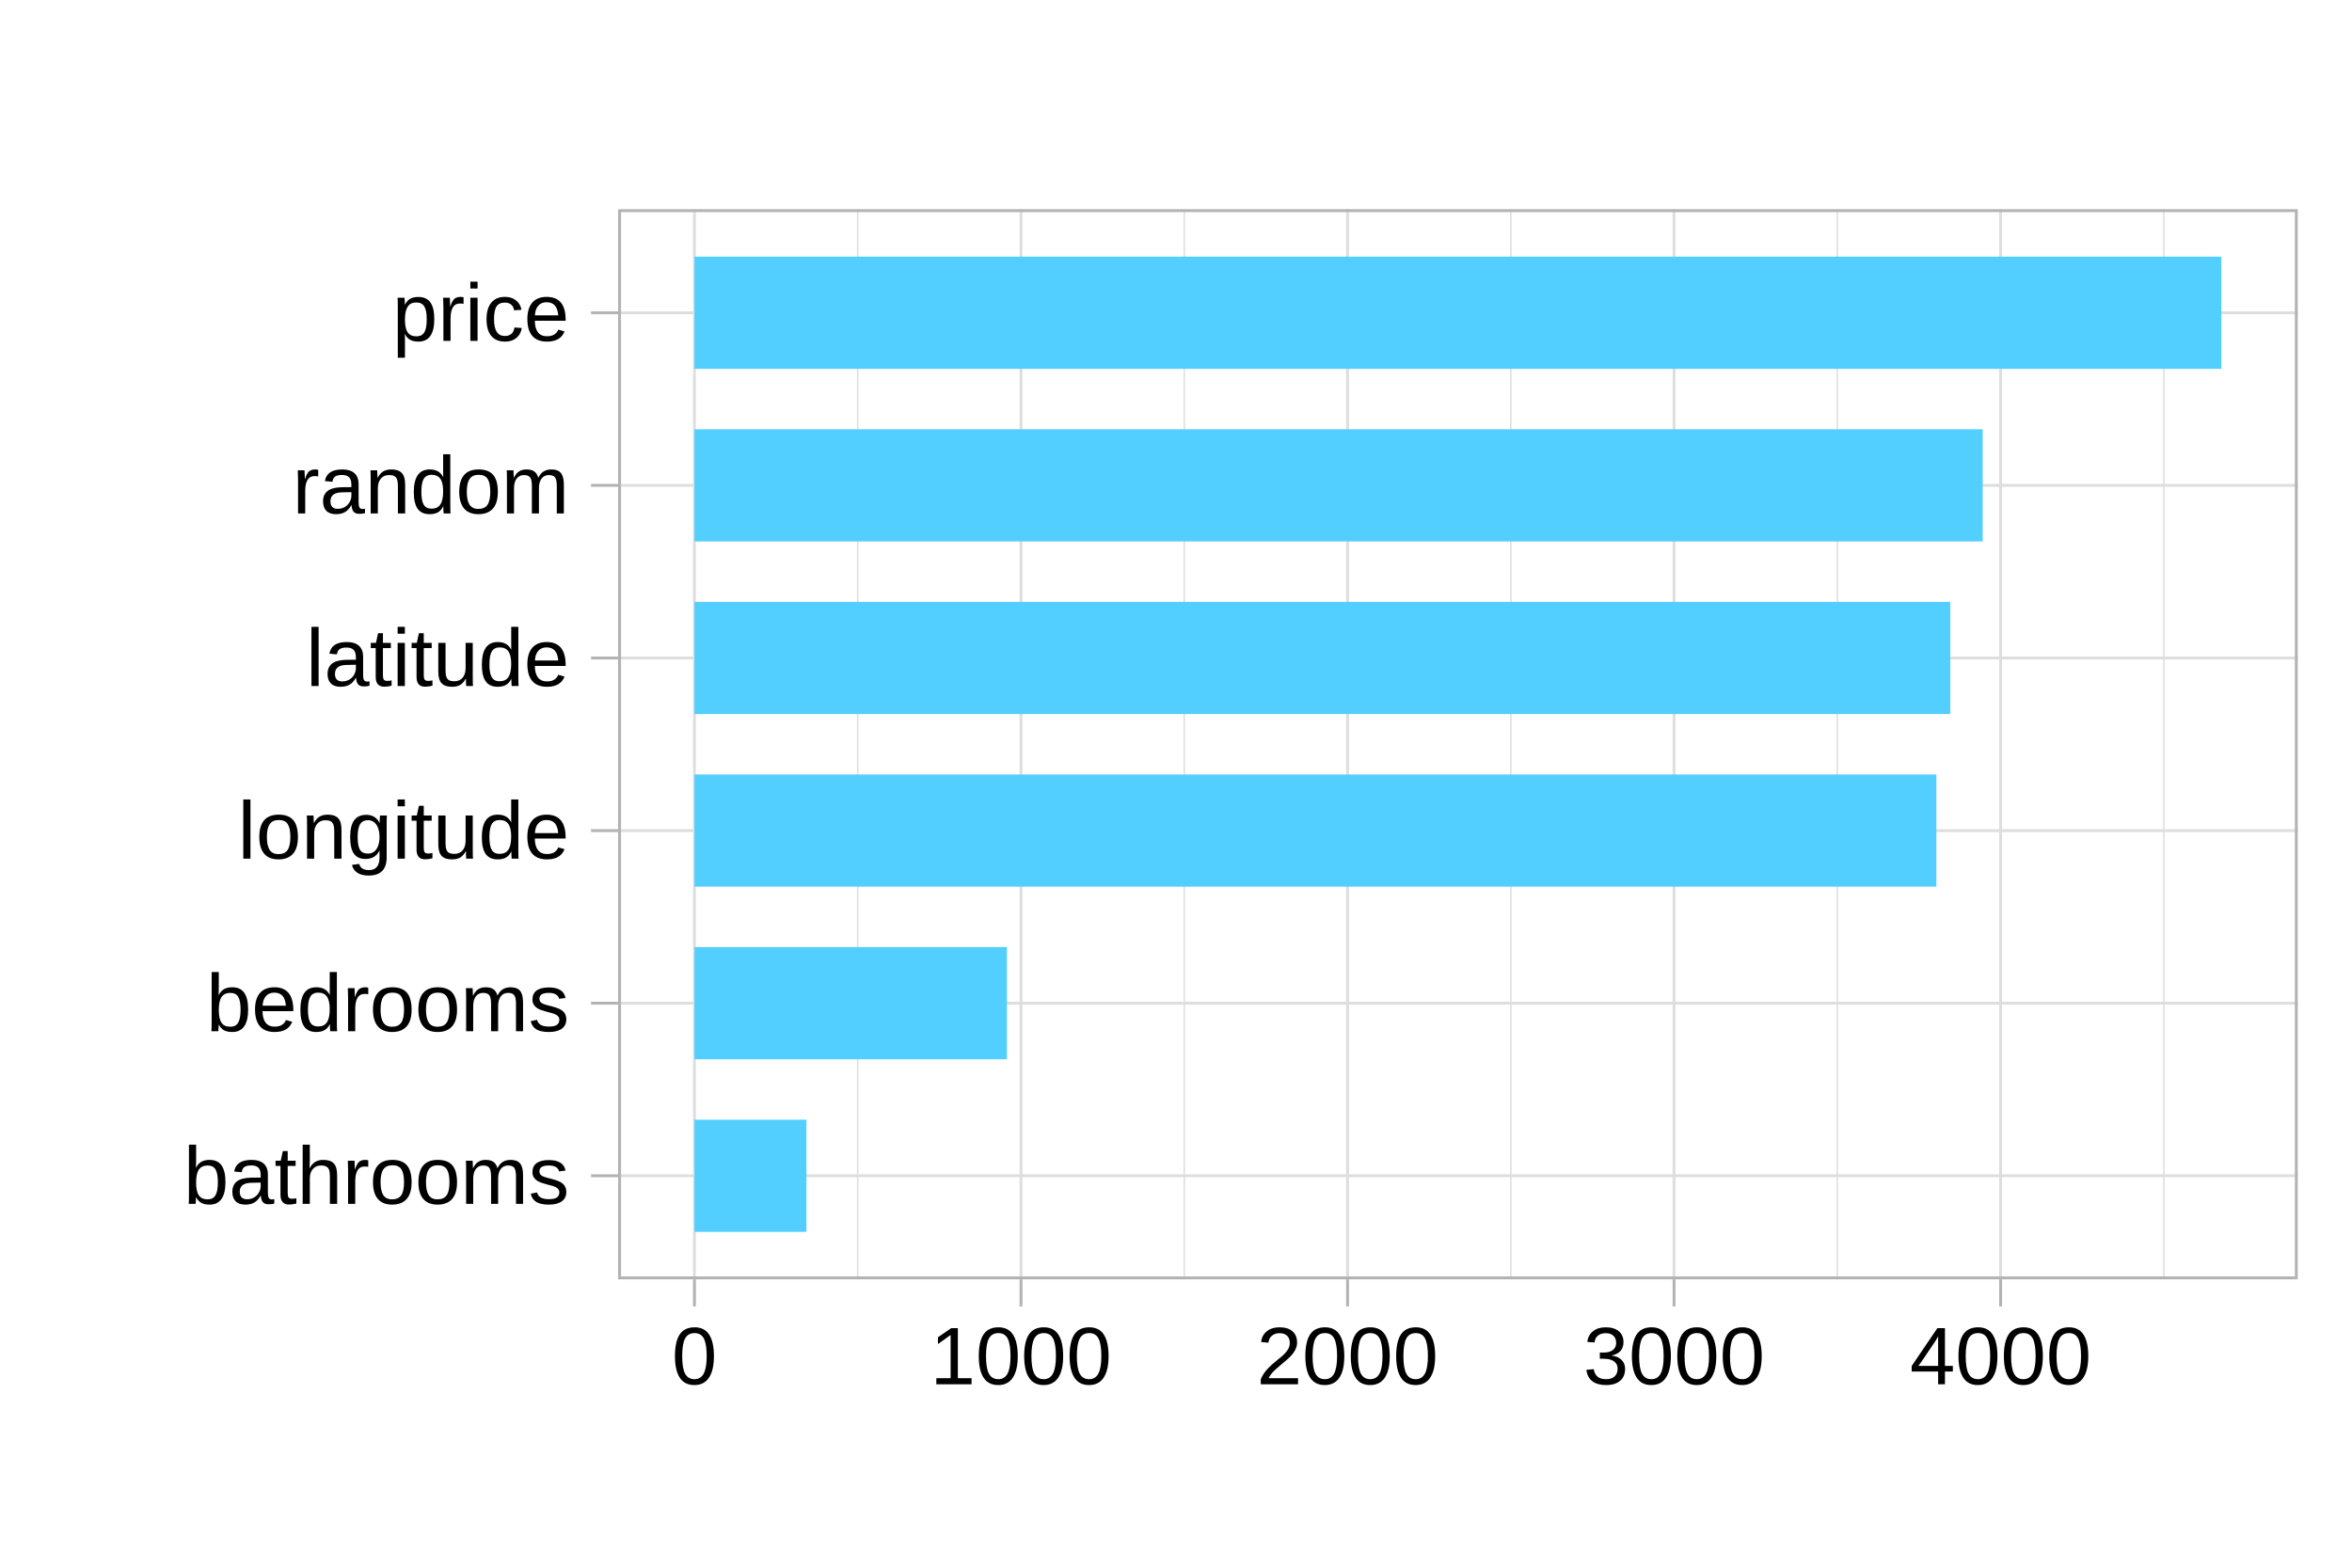
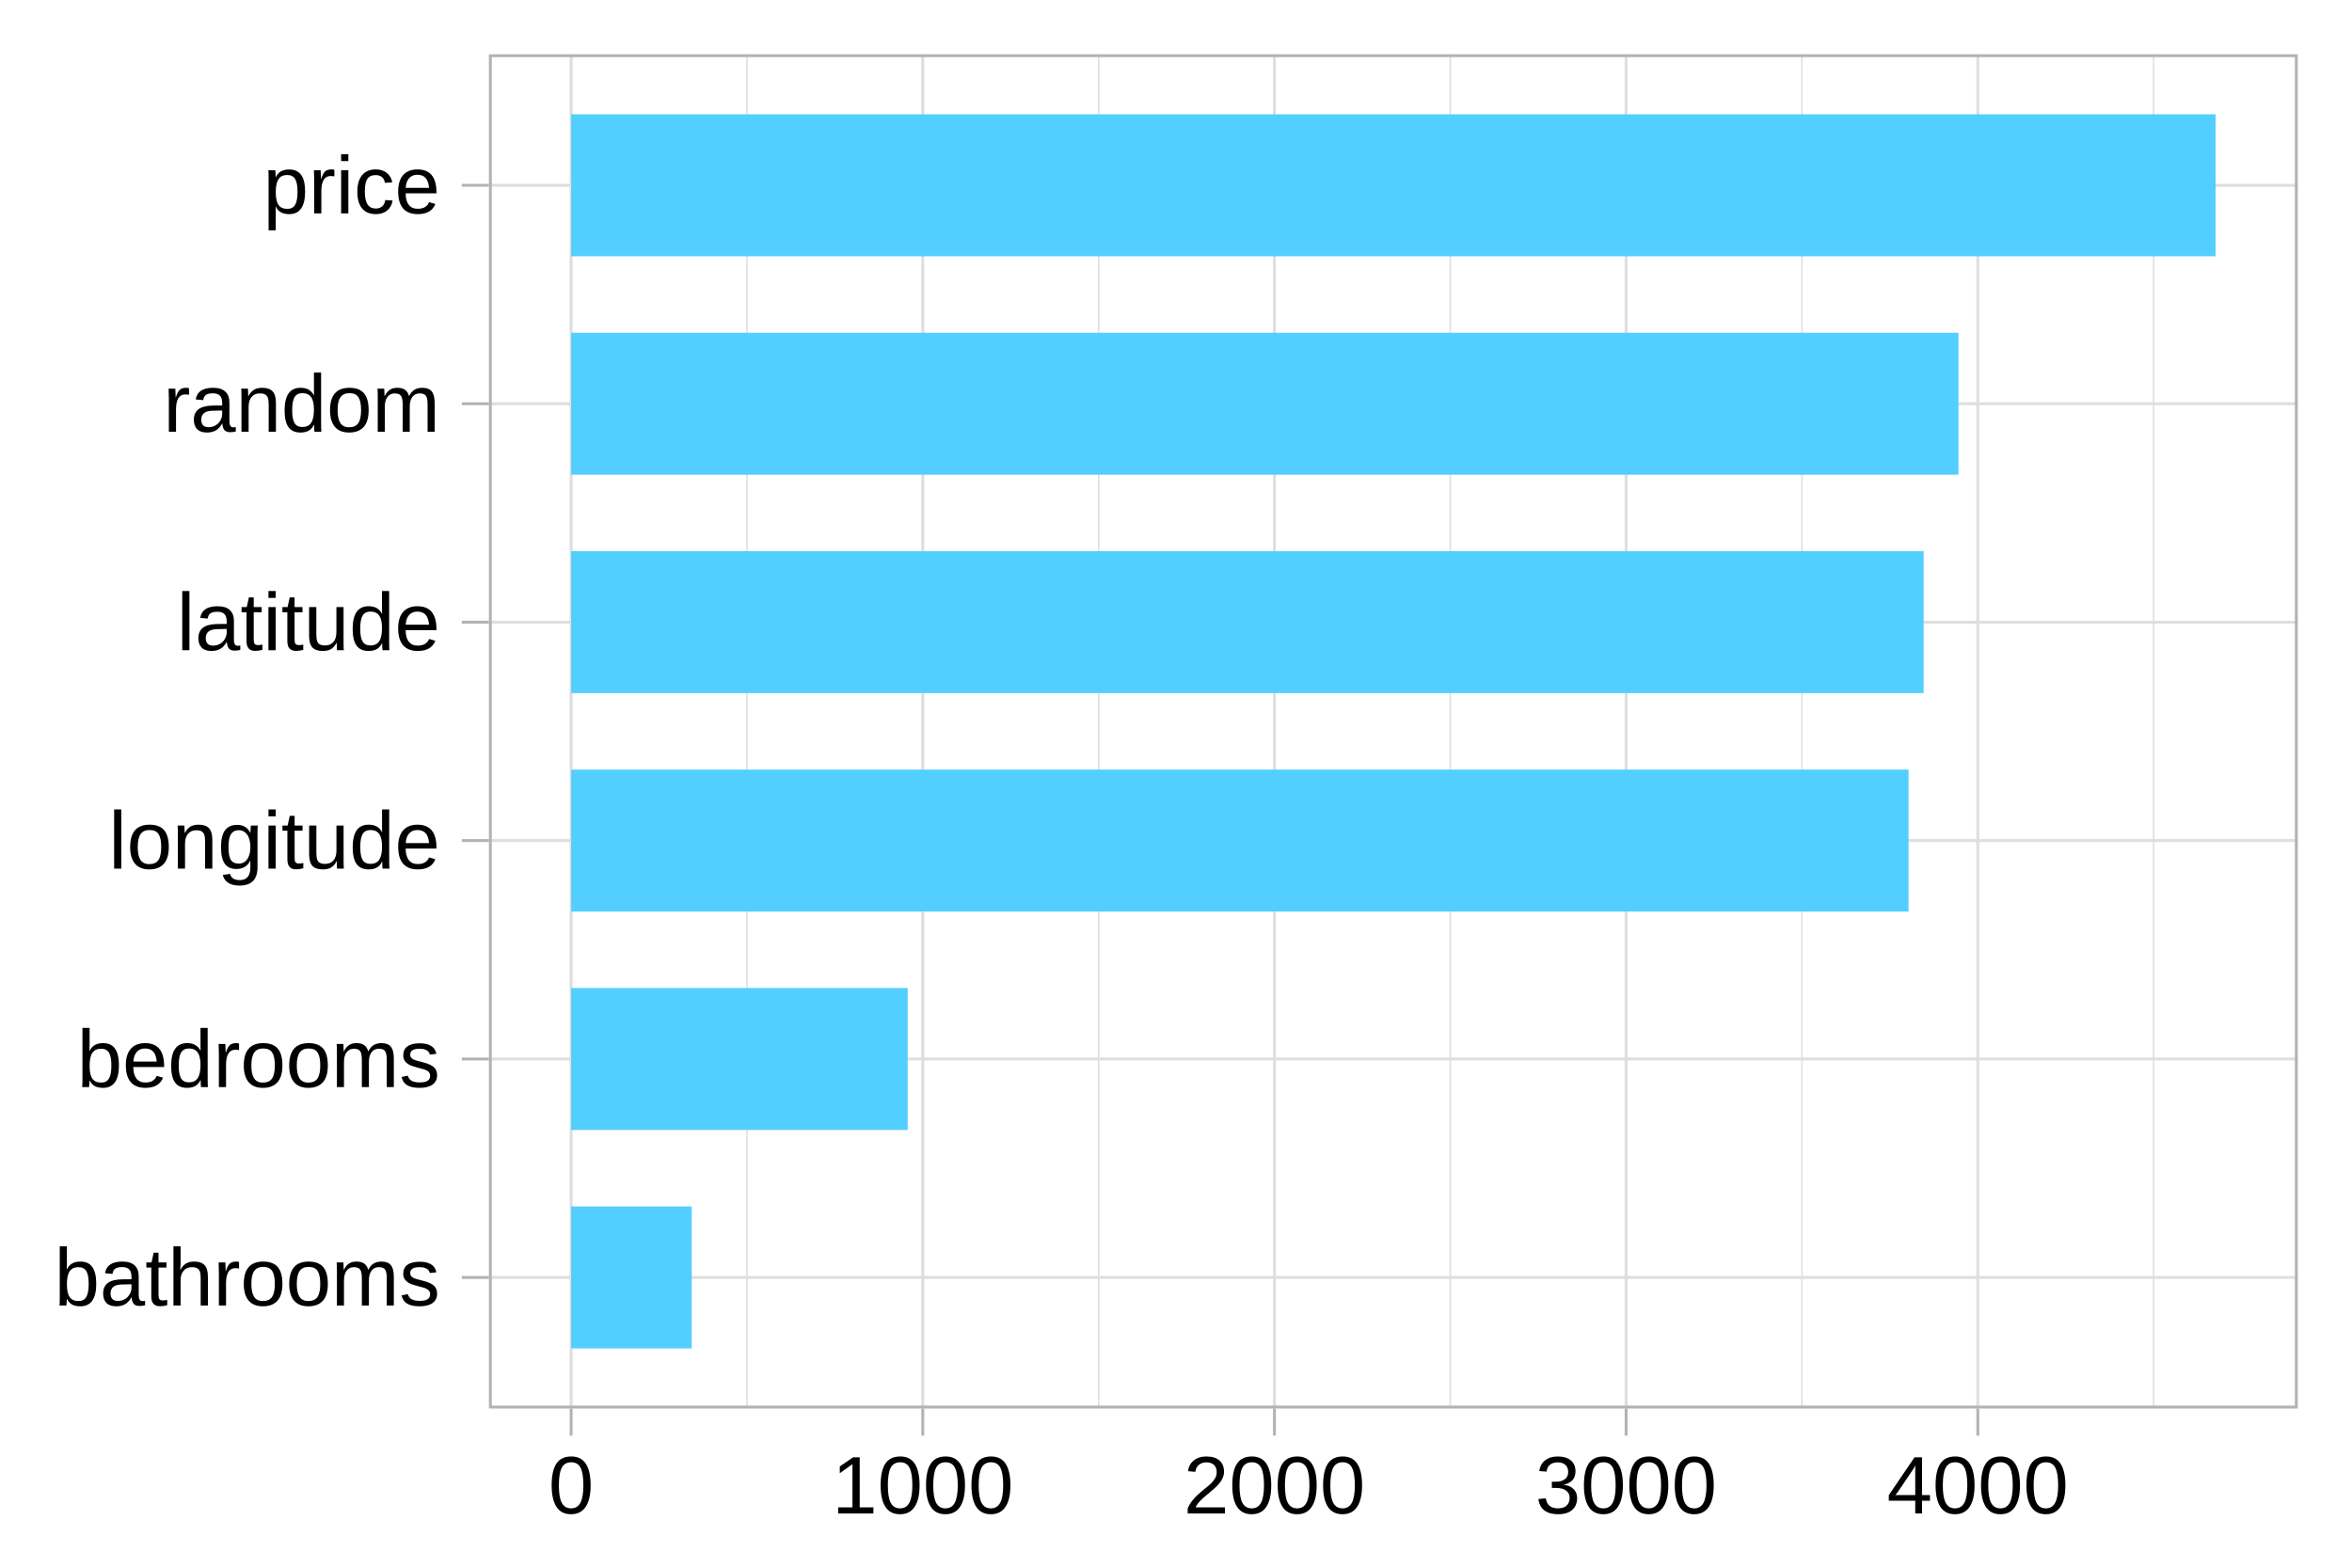
<svg xmlns="http://www.w3.org/2000/svg" viewBox="0 0 432.00 288.00">
  <defs>
    <style type="text/css">
    line, polyline, path, rect, circle {
      fill: none;
      stroke: #000000;
      stroke-linecap: round;
      stroke-linejoin: round;
      stroke-miterlimit: 10.00;
    }
  </style>
  </defs>
  <rect width="100%" height="100%" style="stroke: none; fill: #FFFFFF;" />
  <rect x="-0.00" y="0.00" width="432.00" height="288.00" style="stroke-width: 1.07; stroke: #FFFFFF; fill: #FFFFFF;" />
  <defs>
-     <clipPath id="cpMTEzLjUyNnw0MjIuMDM3fDIzNS4wM3wzOC40MzM0">
-       <rect x="113.53" y="38.43" width="308.51" height="196.60" />
+     <clipPath id="cpODkuNzk4Mnw0MjIuMDM3fDI1OC43NTh8OS45NjI2NA==">
+       <rect x="89.80" y="9.96" width="332.24" height="248.80" />
    </clipPath>
  </defs>
-   <rect x="113.53" y="38.43" width="308.51" height="196.60" style="stroke-width: 1.07; stroke: none; fill: #FFFFFF;" clip-path="url(#cpMTEzLjUyNnw0MjIuMDM3fDIzNS4wM3wzOC40MzM0)" />
-   <polyline points="157.54,235.03 157.54,38.43 " style="stroke-width: 0.27; stroke: #DEDEDE; stroke-linecap: butt;" clip-path="url(#cpMTEzLjUyNnw0MjIuMDM3fDIzNS4wM3wzOC40MzM0)" />
-   <polyline points="217.52,235.03 217.52,38.43 " style="stroke-width: 0.27; stroke: #DEDEDE; stroke-linecap: butt;" clip-path="url(#cpMTEzLjUyNnw0MjIuMDM3fDIzNS4wM3wzOC40MzM0)" />
-   <polyline points="277.50,235.03 277.50,38.43 " style="stroke-width: 0.27; stroke: #DEDEDE; stroke-linecap: butt;" clip-path="url(#cpMTEzLjUyNnw0MjIuMDM3fDIzNS4wM3wzOC40MzM0)" />
-   <polyline points="337.47,235.03 337.47,38.43 " style="stroke-width: 0.27; stroke: #DEDEDE; stroke-linecap: butt;" clip-path="url(#cpMTEzLjUyNnw0MjIuMDM3fDIzNS4wM3wzOC40MzM0)" />
-   <polyline points="397.45,235.03 397.45,38.43 " style="stroke-width: 0.27; stroke: #DEDEDE; stroke-linecap: butt;" clip-path="url(#cpMTEzLjUyNnw0MjIuMDM3fDIzNS4wM3wzOC40MzM0)" />
-   <polyline points="113.53,216.00 422.04,216.00 " style="stroke-width: 0.53; stroke: #DEDEDE; stroke-linecap: butt;" clip-path="url(#cpMTEzLjUyNnw0MjIuMDM3fDIzNS4wM3wzOC40MzM0)" />
-   <polyline points="113.53,184.30 422.04,184.30 " style="stroke-width: 0.53; stroke: #DEDEDE; stroke-linecap: butt;" clip-path="url(#cpMTEzLjUyNnw0MjIuMDM3fDIzNS4wM3wzOC40MzM0)" />
-   <polyline points="113.53,152.59 422.04,152.59 " style="stroke-width: 0.53; stroke: #DEDEDE; stroke-linecap: butt;" clip-path="url(#cpMTEzLjUyNnw0MjIuMDM3fDIzNS4wM3wzOC40MzM0)" />
-   <polyline points="113.53,120.88 422.04,120.88 " style="stroke-width: 0.53; stroke: #DEDEDE; stroke-linecap: butt;" clip-path="url(#cpMTEzLjUyNnw0MjIuMDM3fDIzNS4wM3wzOC40MzM0)" />
-   <polyline points="113.53,89.17 422.04,89.17 " style="stroke-width: 0.53; stroke: #DEDEDE; stroke-linecap: butt;" clip-path="url(#cpMTEzLjUyNnw0MjIuMDM3fDIzNS4wM3wzOC40MzM0)" />
-   <polyline points="113.53,57.46 422.04,57.46 " style="stroke-width: 0.53; stroke: #DEDEDE; stroke-linecap: butt;" clip-path="url(#cpMTEzLjUyNnw0MjIuMDM3fDIzNS4wM3wzOC40MzM0)" />
-   <polyline points="127.55,235.03 127.55,38.43 " style="stroke-width: 0.53; stroke: #DEDEDE; stroke-linecap: butt;" clip-path="url(#cpMTEzLjUyNnw0MjIuMDM3fDIzNS4wM3wzOC40MzM0)" />
-   <polyline points="187.53,235.03 187.53,38.43 " style="stroke-width: 0.53; stroke: #DEDEDE; stroke-linecap: butt;" clip-path="url(#cpMTEzLjUyNnw0MjIuMDM3fDIzNS4wM3wzOC40MzM0)" />
-   <polyline points="247.51,235.03 247.51,38.43 " style="stroke-width: 0.53; stroke: #DEDEDE; stroke-linecap: butt;" clip-path="url(#cpMTEzLjUyNnw0MjIuMDM3fDIzNS4wM3wzOC40MzM0)" />
-   <polyline points="307.48,235.03 307.48,38.43 " style="stroke-width: 0.53; stroke: #DEDEDE; stroke-linecap: butt;" clip-path="url(#cpMTEzLjUyNnw0MjIuMDM3fDIzNS4wM3wzOC40MzM0)" />
-   <polyline points="367.46,235.03 367.46,38.43 " style="stroke-width: 0.53; stroke: #DEDEDE; stroke-linecap: butt;" clip-path="url(#cpMTEzLjUyNnw0MjIuMDM3fDIzNS4wM3wzOC40MzM0)" />
-   <rect x="127.55" y="205.70" width="20.57" height="20.61" style="stroke-width: 1.07; stroke: none; stroke-linecap: butt; fill: #53CFFF;" clip-path="url(#cpMTEzLjUyNnw0MjIuMDM3fDIzNS4wM3wzOC40MzM0)" />
-   <rect x="127.55" y="173.99" width="57.40" height="20.61" style="stroke-width: 1.07; stroke: none; stroke-linecap: butt; fill: #53CFFF;" clip-path="url(#cpMTEzLjUyNnw0MjIuMDM3fDIzNS4wM3wzOC40MzM0)" />
-   <rect x="127.55" y="142.28" width="228.11" height="20.61" style="stroke-width: 1.07; stroke: none; stroke-linecap: butt; fill: #53CFFF;" clip-path="url(#cpMTEzLjUyNnw0MjIuMDM3fDIzNS4wM3wzOC40MzM0)" />
-   <rect x="127.55" y="110.57" width="230.67" height="20.61" style="stroke-width: 1.07; stroke: none; stroke-linecap: butt; fill: #53CFFF;" clip-path="url(#cpMTEzLjUyNnw0MjIuMDM3fDIzNS4wM3wzOC40MzM0)" />
-   <rect x="127.55" y="78.86" width="236.62" height="20.61" style="stroke-width: 1.07; stroke: none; stroke-linecap: butt; fill: #53CFFF;" clip-path="url(#cpMTEzLjUyNnw0MjIuMDM3fDIzNS4wM3wzOC40MzM0)" />
-   <rect x="127.55" y="47.15" width="280.46" height="20.61" style="stroke-width: 1.07; stroke: none; stroke-linecap: butt; fill: #53CFFF;" clip-path="url(#cpMTEzLjUyNnw0MjIuMDM3fDIzNS4wM3wzOC40MzM0)" />
-   <rect x="113.53" y="38.43" width="308.51" height="196.60" style="stroke-width: 1.07; stroke: #B3B3B3;" clip-path="url(#cpMTEzLjUyNnw0MjIuMDM3fDIzNS4wM3wzOC40MzM0)" />
+   <rect x="89.80" y="9.96" width="332.24" height="248.80" style="stroke-width: 1.07; stroke: none; fill: #FFFFFF;" clip-path="url(#cpODkuNzk4Mnw0MjIuMDM3fDI1OC43NTh8OS45NjI2NA==)" />
+   <polyline points="137.20,258.76 137.20,9.96 " style="stroke-width: 0.27; stroke: #DEDEDE; stroke-linecap: butt;" clip-path="url(#cpODkuNzk4Mnw0MjIuMDM3fDI1OC43NTh8OS45NjI2NA==)" />
+   <polyline points="201.79,258.76 201.79,9.96 " style="stroke-width: 0.27; stroke: #DEDEDE; stroke-linecap: butt;" clip-path="url(#cpODkuNzk4Mnw0MjIuMDM3fDI1OC43NTh8OS45NjI2NA==)" />
+   <polyline points="266.38,258.76 266.38,9.96 " style="stroke-width: 0.27; stroke: #DEDEDE; stroke-linecap: butt;" clip-path="url(#cpODkuNzk4Mnw0MjIuMDM3fDI1OC43NTh8OS45NjI2NA==)" />
+   <polyline points="330.97,258.76 330.97,9.96 " style="stroke-width: 0.27; stroke: #DEDEDE; stroke-linecap: butt;" clip-path="url(#cpODkuNzk4Mnw0MjIuMDM3fDI1OC43NTh8OS45NjI2NA==)" />
+   <polyline points="395.56,258.76 395.56,9.96 " style="stroke-width: 0.27; stroke: #DEDEDE; stroke-linecap: butt;" clip-path="url(#cpODkuNzk4Mnw0MjIuMDM3fDI1OC43NTh8OS45NjI2NA==)" />
+   <polyline points="89.80,234.68 422.04,234.68 " style="stroke-width: 0.53; stroke: #DEDEDE; stroke-linecap: butt;" clip-path="url(#cpODkuNzk4Mnw0MjIuMDM3fDI1OC43NTh8OS45NjI2NA==)" />
+   <polyline points="89.80,194.55 422.04,194.55 " style="stroke-width: 0.53; stroke: #DEDEDE; stroke-linecap: butt;" clip-path="url(#cpODkuNzk4Mnw0MjIuMDM3fDI1OC43NTh8OS45NjI2NA==)" />
+   <polyline points="89.80,154.42 422.04,154.42 " style="stroke-width: 0.53; stroke: #DEDEDE; stroke-linecap: butt;" clip-path="url(#cpODkuNzk4Mnw0MjIuMDM3fDI1OC43NTh8OS45NjI2NA==)" />
+   <polyline points="89.80,114.30 422.04,114.30 " style="stroke-width: 0.53; stroke: #DEDEDE; stroke-linecap: butt;" clip-path="url(#cpODkuNzk4Mnw0MjIuMDM3fDI1OC43NTh8OS45NjI2NA==)" />
+   <polyline points="89.80,74.17 422.04,74.17 " style="stroke-width: 0.53; stroke: #DEDEDE; stroke-linecap: butt;" clip-path="url(#cpODkuNzk4Mnw0MjIuMDM3fDI1OC43NTh8OS45NjI2NA==)" />
+   <polyline points="89.80,34.04 422.04,34.04 " style="stroke-width: 0.53; stroke: #DEDEDE; stroke-linecap: butt;" clip-path="url(#cpODkuNzk4Mnw0MjIuMDM3fDI1OC43NTh8OS45NjI2NA==)" />
+   <polyline points="104.90,258.76 104.90,9.96 " style="stroke-width: 0.53; stroke: #DEDEDE; stroke-linecap: butt;" clip-path="url(#cpODkuNzk4Mnw0MjIuMDM3fDI1OC43NTh8OS45NjI2NA==)" />
+   <polyline points="169.49,258.76 169.49,9.96 " style="stroke-width: 0.53; stroke: #DEDEDE; stroke-linecap: butt;" clip-path="url(#cpODkuNzk4Mnw0MjIuMDM3fDI1OC43NTh8OS45NjI2NA==)" />
+   <polyline points="234.08,258.76 234.08,9.96 " style="stroke-width: 0.53; stroke: #DEDEDE; stroke-linecap: butt;" clip-path="url(#cpODkuNzk4Mnw0MjIuMDM3fDI1OC43NTh8OS45NjI2NA==)" />
+   <polyline points="298.67,258.76 298.67,9.96 " style="stroke-width: 0.53; stroke: #DEDEDE; stroke-linecap: butt;" clip-path="url(#cpODkuNzk4Mnw0MjIuMDM3fDI1OC43NTh8OS45NjI2NA==)" />
+   <polyline points="363.27,258.76 363.27,9.96 " style="stroke-width: 0.53; stroke: #DEDEDE; stroke-linecap: butt;" clip-path="url(#cpODkuNzk4Mnw0MjIuMDM3fDI1OC43NTh8OS45NjI2NA==)" />
+   <rect x="104.90" y="221.64" width="22.15" height="26.08" style="stroke-width: 1.07; stroke: none; stroke-linecap: butt; fill: #53CFFF;" clip-path="url(#cpODkuNzk4Mnw0MjIuMDM3fDI1OC43NTh8OS45NjI2NA==)" />
+   <rect x="104.90" y="181.51" width="61.82" height="26.08" style="stroke-width: 1.07; stroke: none; stroke-linecap: butt; fill: #53CFFF;" clip-path="url(#cpODkuNzk4Mnw0MjIuMDM3fDI1OC43NTh8OS45NjI2NA==)" />
+   <rect x="104.90" y="141.38" width="245.65" height="26.08" style="stroke-width: 1.07; stroke: none; stroke-linecap: butt; fill: #53CFFF;" clip-path="url(#cpODkuNzk4Mnw0MjIuMDM3fDI1OC43NTh8OS45NjI2NA==)" />
+   <rect x="104.90" y="101.25" width="248.42" height="26.08" style="stroke-width: 1.07; stroke: none; stroke-linecap: butt; fill: #53CFFF;" clip-path="url(#cpODkuNzk4Mnw0MjIuMDM3fDI1OC43NTh8OS45NjI2NA==)" />
+   <rect x="104.90" y="61.13" width="254.82" height="26.08" style="stroke-width: 1.07; stroke: none; stroke-linecap: butt; fill: #53CFFF;" clip-path="url(#cpODkuNzk4Mnw0MjIuMDM3fDI1OC43NTh8OS45NjI2NA==)" />
+   <rect x="104.90" y="21.00" width="302.04" height="26.08" style="stroke-width: 1.07; stroke: none; stroke-linecap: butt; fill: #53CFFF;" clip-path="url(#cpODkuNzk4Mnw0MjIuMDM3fDI1OC43NTh8OS45NjI2NA==)" />
+   <rect x="89.80" y="9.96" width="332.24" height="248.80" style="stroke-width: 1.07; stroke: #B3B3B3;" clip-path="url(#cpODkuNzk4Mnw0MjIuMDM3fDI1OC43NTh8OS45NjI2NA==)" />
  <defs>
    <clipPath id="cpMHw0MzJ8Mjg4fDA=">
      <rect x="0.00" y="0.00" width="432.00" height="288.00" />
    </clipPath>
  </defs>
  <g clip-path="url(#cpMHw0MzJ8Mjg4fDA=)">
-     <text x="33.69" y="221.16" style="font-size: 15.00px; font-family: Liberation Sans;" textLength="70.87px" lengthAdjust="spacingAndGlyphs">bathrooms</text>
+     <text x="9.96" y="239.84" style="font-size: 15.00px; font-family: Liberation Sans;" textLength="70.87px" lengthAdjust="spacingAndGlyphs">bathrooms</text>
  </g>
  <g clip-path="url(#cpMHw0MzJ8Mjg4fDA=)">
-     <text x="37.86" y="189.45" style="font-size: 15.00px; font-family: Liberation Sans;" textLength="66.70px" lengthAdjust="spacingAndGlyphs">bedrooms</text>
+     <text x="14.13" y="199.71" style="font-size: 15.00px; font-family: Liberation Sans;" textLength="66.70px" lengthAdjust="spacingAndGlyphs">bedrooms</text>
  </g>
  <g clip-path="url(#cpMHw0MzJ8Mjg4fDA=)">
-     <text x="43.67" y="157.74" style="font-size: 15.00px; font-family: Liberation Sans;" textLength="60.89px" lengthAdjust="spacingAndGlyphs">longitude</text>
+     <text x="19.95" y="159.58" style="font-size: 15.00px; font-family: Liberation Sans;" textLength="60.89px" lengthAdjust="spacingAndGlyphs">longitude</text>
  </g>
  <g clip-path="url(#cpMHw0MzJ8Mjg4fDA=)">
-     <text x="56.19" y="126.03" style="font-size: 15.00px; font-family: Liberation Sans;" textLength="48.37px" lengthAdjust="spacingAndGlyphs">latitude</text>
+     <text x="32.46" y="119.45" style="font-size: 15.00px; font-family: Liberation Sans;" textLength="48.37px" lengthAdjust="spacingAndGlyphs">latitude</text>
  </g>
  <g clip-path="url(#cpMHw0MzJ8Mjg4fDA=)">
-     <text x="53.70" y="94.32" style="font-size: 15.00px; font-family: Liberation Sans;" textLength="50.86px" lengthAdjust="spacingAndGlyphs">random</text>
+     <text x="29.97" y="79.32" style="font-size: 15.00px; font-family: Liberation Sans;" textLength="50.86px" lengthAdjust="spacingAndGlyphs">random</text>
  </g>
  <g clip-path="url(#cpMHw0MzJ8Mjg4fDA=)">
-     <text x="72.05" y="62.62" style="font-size: 15.00px; font-family: Liberation Sans;" textLength="32.51px" lengthAdjust="spacingAndGlyphs">price</text>
+     <text x="48.32" y="39.20" style="font-size: 15.00px; font-family: Liberation Sans;" textLength="32.51px" lengthAdjust="spacingAndGlyphs">price</text>
  </g>
-   <polyline points="108.55,216.00 113.53,216.00 " style="stroke-width: 0.53; stroke: #B3B3B3; stroke-linecap: butt;" clip-path="url(#cpMHw0MzJ8Mjg4fDA=)" />
-   <polyline points="108.55,184.30 113.53,184.30 " style="stroke-width: 0.53; stroke: #B3B3B3; stroke-linecap: butt;" clip-path="url(#cpMHw0MzJ8Mjg4fDA=)" />
-   <polyline points="108.55,152.59 113.53,152.59 " style="stroke-width: 0.53; stroke: #B3B3B3; stroke-linecap: butt;" clip-path="url(#cpMHw0MzJ8Mjg4fDA=)" />
-   <polyline points="108.55,120.88 113.53,120.88 " style="stroke-width: 0.53; stroke: #B3B3B3; stroke-linecap: butt;" clip-path="url(#cpMHw0MzJ8Mjg4fDA=)" />
-   <polyline points="108.55,89.17 113.53,89.17 " style="stroke-width: 0.53; stroke: #B3B3B3; stroke-linecap: butt;" clip-path="url(#cpMHw0MzJ8Mjg4fDA=)" />
-   <polyline points="108.55,57.46 113.53,57.46 " style="stroke-width: 0.53; stroke: #B3B3B3; stroke-linecap: butt;" clip-path="url(#cpMHw0MzJ8Mjg4fDA=)" />
-   <polyline points="127.55,240.01 127.55,235.03 " style="stroke-width: 0.53; stroke: #B3B3B3; stroke-linecap: butt;" clip-path="url(#cpMHw0MzJ8Mjg4fDA=)" />
-   <polyline points="187.53,240.01 187.53,235.03 " style="stroke-width: 0.53; stroke: #B3B3B3; stroke-linecap: butt;" clip-path="url(#cpMHw0MzJ8Mjg4fDA=)" />
-   <polyline points="247.51,240.01 247.51,235.03 " style="stroke-width: 0.53; stroke: #B3B3B3; stroke-linecap: butt;" clip-path="url(#cpMHw0MzJ8Mjg4fDA=)" />
-   <polyline points="307.48,240.01 307.48,235.03 " style="stroke-width: 0.53; stroke: #B3B3B3; stroke-linecap: butt;" clip-path="url(#cpMHw0MzJ8Mjg4fDA=)" />
-   <polyline points="367.46,240.01 367.46,235.03 " style="stroke-width: 0.53; stroke: #B3B3B3; stroke-linecap: butt;" clip-path="url(#cpMHw0MzJ8Mjg4fDA=)" />
+   <polyline points="84.82,234.68 89.80,234.68 " style="stroke-width: 0.53; stroke: #B3B3B3; stroke-linecap: butt;" clip-path="url(#cpMHw0MzJ8Mjg4fDA=)" />
+   <polyline points="84.82,194.55 89.80,194.55 " style="stroke-width: 0.53; stroke: #B3B3B3; stroke-linecap: butt;" clip-path="url(#cpMHw0MzJ8Mjg4fDA=)" />
+   <polyline points="84.82,154.42 89.80,154.42 " style="stroke-width: 0.53; stroke: #B3B3B3; stroke-linecap: butt;" clip-path="url(#cpMHw0MzJ8Mjg4fDA=)" />
+   <polyline points="84.82,114.30 89.80,114.30 " style="stroke-width: 0.53; stroke: #B3B3B3; stroke-linecap: butt;" clip-path="url(#cpMHw0MzJ8Mjg4fDA=)" />
+   <polyline points="84.82,74.17 89.80,74.17 " style="stroke-width: 0.53; stroke: #B3B3B3; stroke-linecap: butt;" clip-path="url(#cpMHw0MzJ8Mjg4fDA=)" />
+   <polyline points="84.82,34.04 89.80,34.04 " style="stroke-width: 0.53; stroke: #B3B3B3; stroke-linecap: butt;" clip-path="url(#cpMHw0MzJ8Mjg4fDA=)" />
+   <polyline points="104.90,263.74 104.90,258.76 " style="stroke-width: 0.53; stroke: #B3B3B3; stroke-linecap: butt;" clip-path="url(#cpMHw0MzJ8Mjg4fDA=)" />
+   <polyline points="169.49,263.74 169.49,258.76 " style="stroke-width: 0.53; stroke: #B3B3B3; stroke-linecap: butt;" clip-path="url(#cpMHw0MzJ8Mjg4fDA=)" />
+   <polyline points="234.08,263.74 234.08,258.76 " style="stroke-width: 0.53; stroke: #B3B3B3; stroke-linecap: butt;" clip-path="url(#cpMHw0MzJ8Mjg4fDA=)" />
+   <polyline points="298.67,263.74 298.67,258.76 " style="stroke-width: 0.53; stroke: #B3B3B3; stroke-linecap: butt;" clip-path="url(#cpMHw0MzJ8Mjg4fDA=)" />
+   <polyline points="363.27,263.74 363.27,258.76 " style="stroke-width: 0.53; stroke: #B3B3B3; stroke-linecap: butt;" clip-path="url(#cpMHw0MzJ8Mjg4fDA=)" />
  <g clip-path="url(#cpMHw0MzJ8Mjg4fDA=)">
-     <text x="123.38" y="254.31" style="font-size: 15.00px; font-family: Liberation Sans;" textLength="8.34px" lengthAdjust="spacingAndGlyphs">0</text>
+     <text x="100.73" y="278.04" style="font-size: 15.00px; font-family: Liberation Sans;" textLength="8.34px" lengthAdjust="spacingAndGlyphs">0</text>
  </g>
  <g clip-path="url(#cpMHw0MzJ8Mjg4fDA=)">
-     <text x="170.84" y="254.31" style="font-size: 15.00px; font-family: Liberation Sans;" textLength="33.37px" lengthAdjust="spacingAndGlyphs">1000</text>
+     <text x="152.81" y="278.04" style="font-size: 15.00px; font-family: Liberation Sans;" textLength="33.37px" lengthAdjust="spacingAndGlyphs">1000</text>
  </g>
  <g clip-path="url(#cpMHw0MzJ8Mjg4fDA=)">
-     <text x="230.82" y="254.31" style="font-size: 15.00px; font-family: Liberation Sans;" textLength="33.37px" lengthAdjust="spacingAndGlyphs">2000</text>
+     <text x="217.40" y="278.04" style="font-size: 15.00px; font-family: Liberation Sans;" textLength="33.37px" lengthAdjust="spacingAndGlyphs">2000</text>
  </g>
  <g clip-path="url(#cpMHw0MzJ8Mjg4fDA=)">
-     <text x="290.80" y="254.31" style="font-size: 15.00px; font-family: Liberation Sans;" textLength="33.37px" lengthAdjust="spacingAndGlyphs">3000</text>
+     <text x="281.99" y="278.04" style="font-size: 15.00px; font-family: Liberation Sans;" textLength="33.37px" lengthAdjust="spacingAndGlyphs">3000</text>
  </g>
  <g clip-path="url(#cpMHw0MzJ8Mjg4fDA=)">
-     <text x="350.78" y="254.31" style="font-size: 15.00px; font-family: Liberation Sans;" textLength="33.37px" lengthAdjust="spacingAndGlyphs">4000</text>
+     <text x="346.58" y="278.04" style="font-size: 15.00px; font-family: Liberation Sans;" textLength="33.37px" lengthAdjust="spacingAndGlyphs">4000</text>
  </g>
</svg>
